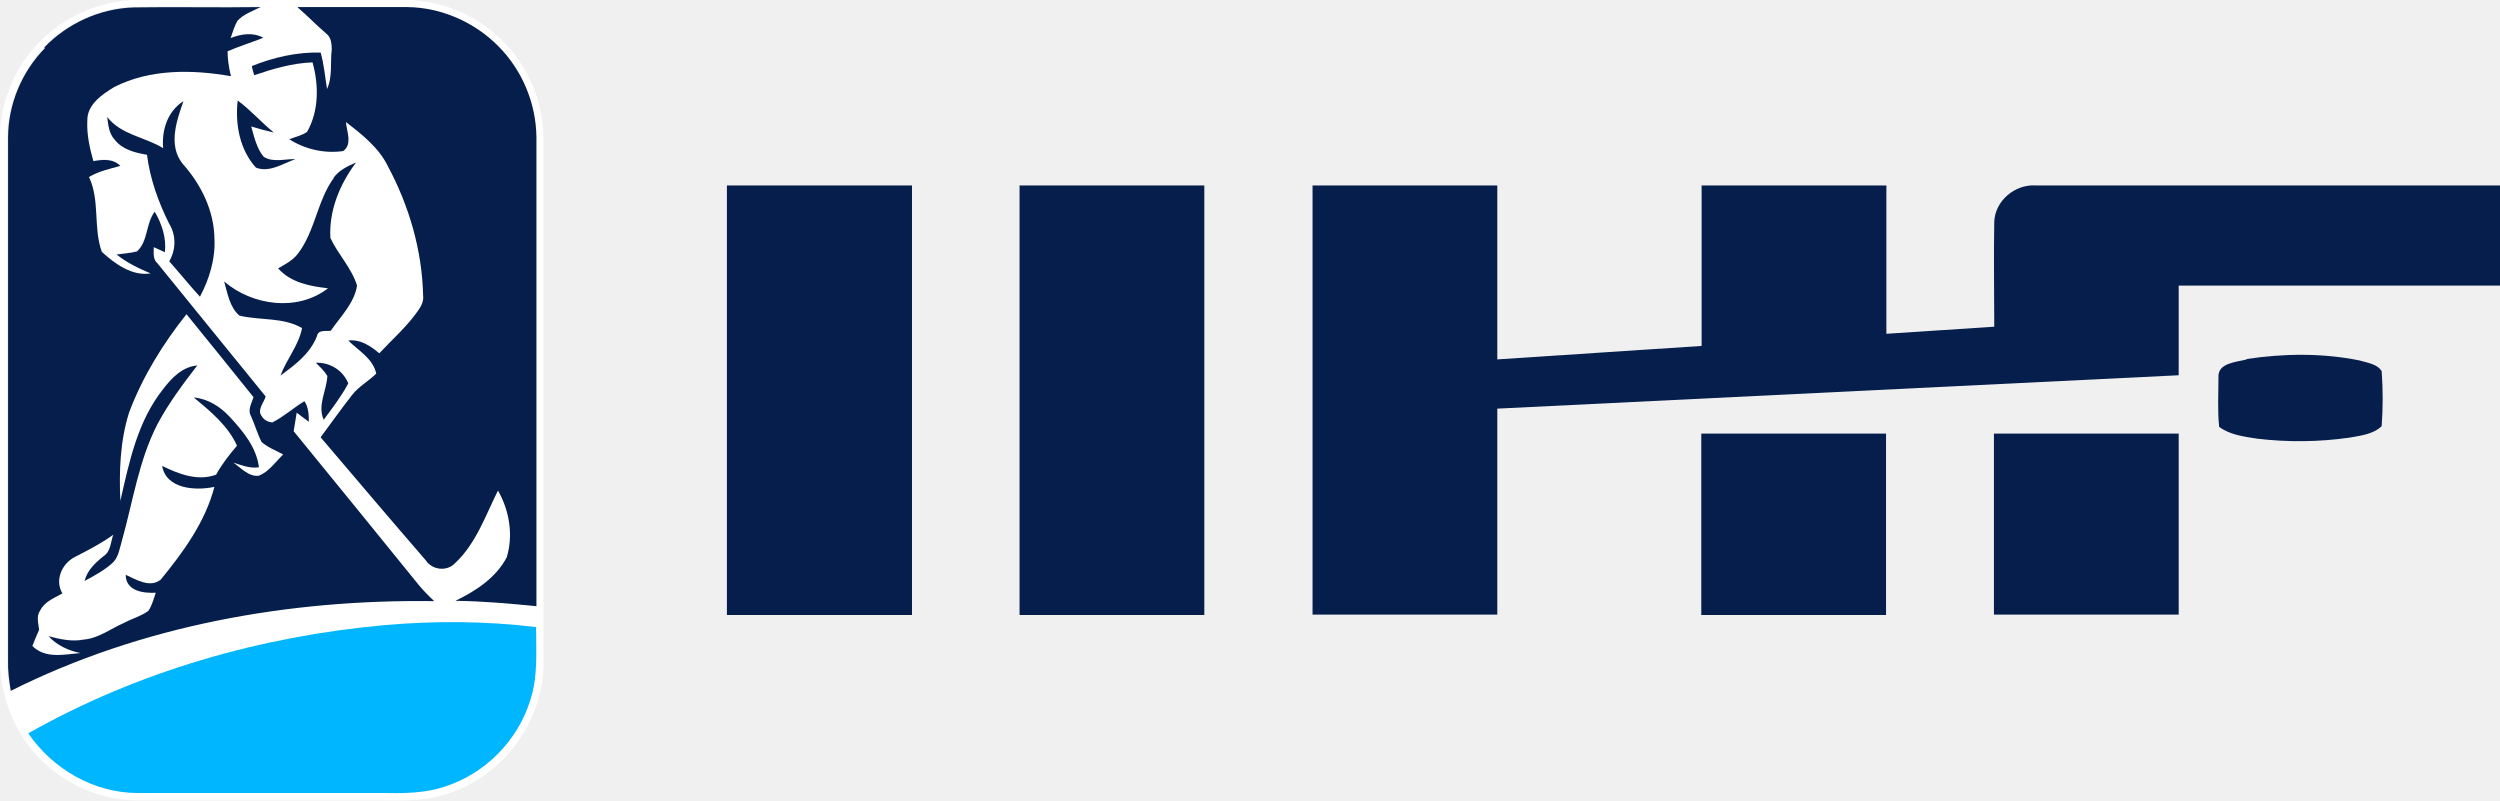
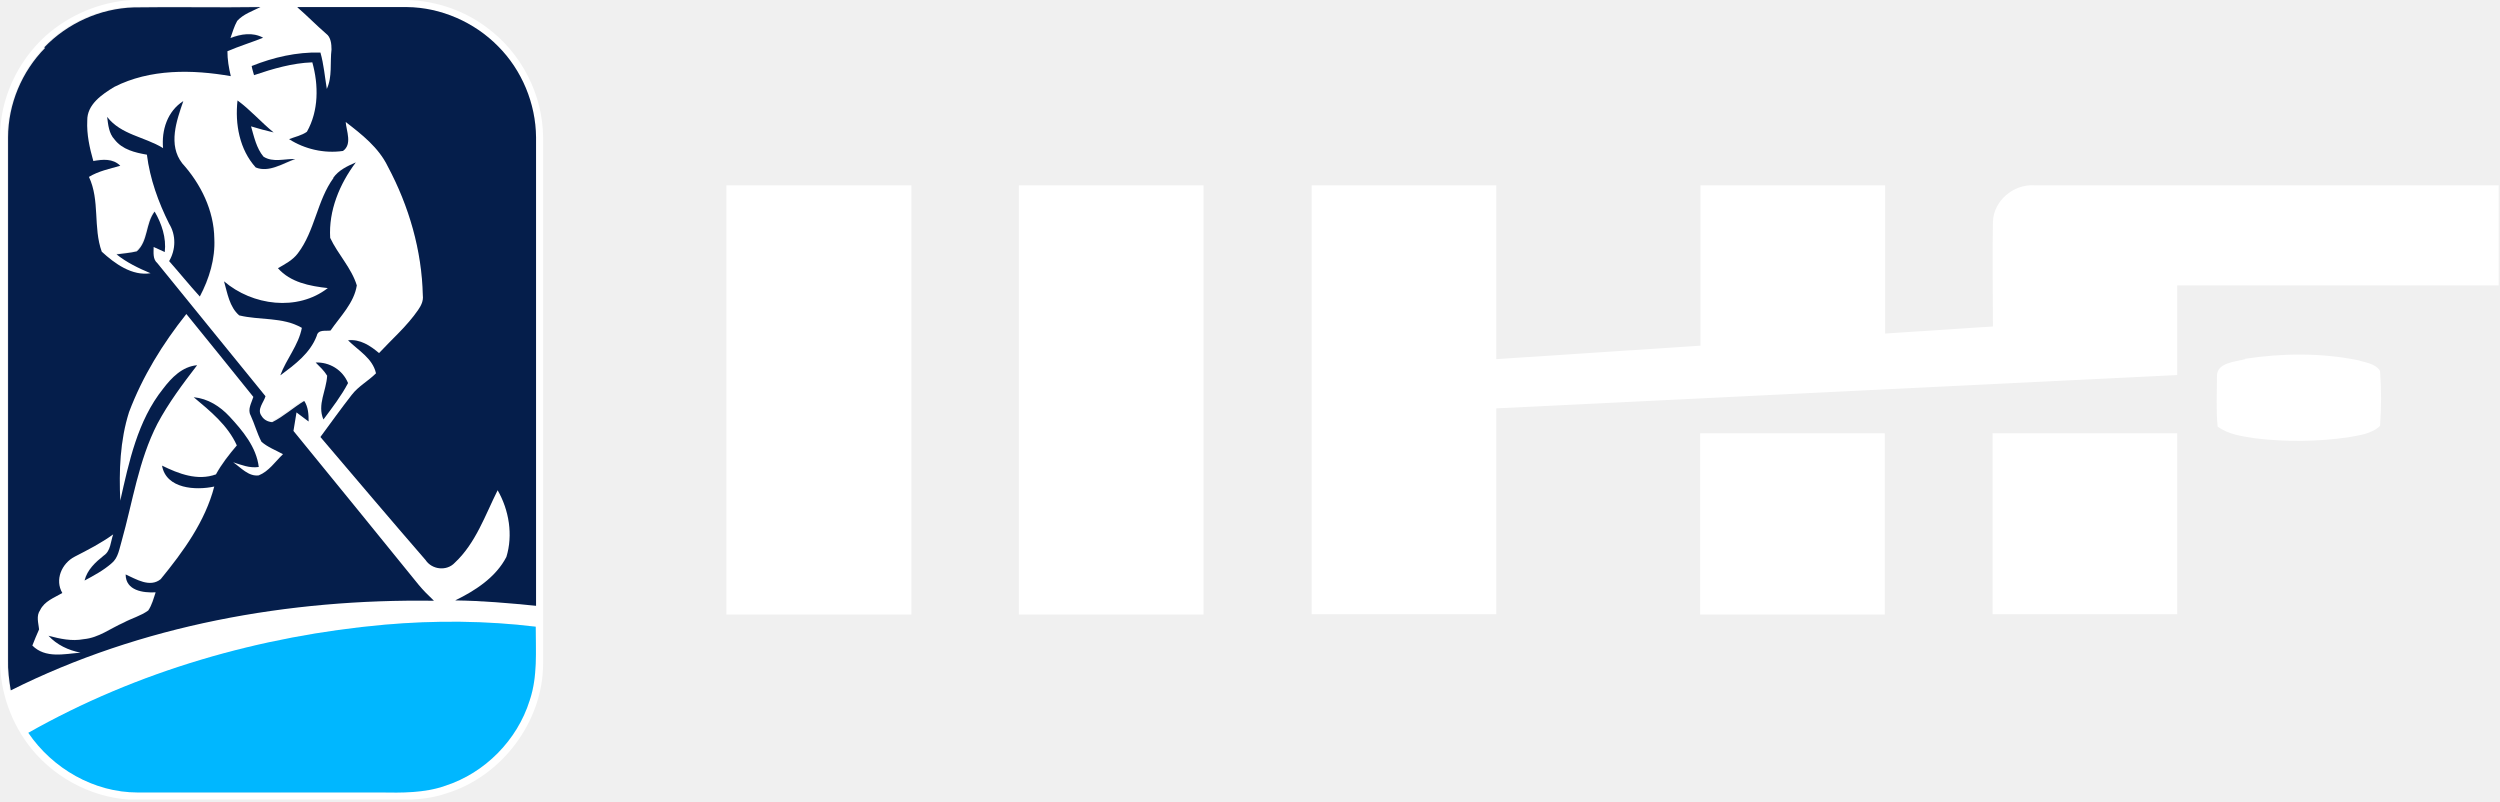
- <svg xmlns="http://www.w3.org/2000/svg" id="uuid-d6f9ee32-b7af-4986-bab7-976ddd1522ea" version="1.1" viewBox="0 0 741.5 237.3">
+ <svg xmlns="http://www.w3.org/2000/svg" width="742" height="238" viewBox="0 0 742 238" fill="none">
+   <g clip-path="url(#clip0_3500_15486)">
+     <path d="M39 0.003C65.6 -0.197 92.2 0.003 118.8 0.003C127.9 -0.197 137.1 2.603 144.4 8.103C154.7 15.603 161.1 28.003 161.2 40.803C161.2 92.803 161.2 144.903 161.2 196.903C161.2 214.203 148.9 230.503 132.4 235.503C125.1 238.003 117.4 237.303 109.8 237.403C86.8 237.403 63.8 237.403 40.8 237.403C28.8 237.403 17 231.603 9.4 222.303C3.3 214.803 0 205.303 0 195.803C0 144.103 0 92.403 0 40.703C0 29.303 5.2 18.203 13.6 10.603C20.6 4.403 29.6 0.603 39 0.003ZM13.1 14.103C6.3 21.103 2.2 30.903 2.1 40.703C2.1 92.403 2.1 144.003 2.1 195.703C2.1 198.703 2.5 201.803 2.9 204.803C41.6 185.403 85.5 177.603 128.5 178.203C126.9 176.603 125.3 175.103 123.9 173.403C111.5 158.203 99.2 143.003 86.8 127.703C87.1 125.903 87.4 124.003 87.7 122.203C88.9 123.103 90.1 124.003 91.3 124.903C91.3 122.803 91.3 120.603 90 118.803C86.7 120.703 83.9 123.403 80.5 125.103C79.2 125.103 77.9 124.403 77.3 123.203C75.9 121.303 78 119.303 78.5 117.403C67.8 104.303 57.2 91.103 46.5 77.903C45.1 76.703 45.4 74.703 45.4 73.103C46.2 73.503 47.9 74.203 48.7 74.603C49.2 70.303 47.8 66.203 45.7 62.603C43 66.103 43.8 71.403 40.4 74.403C38.4 74.903 36.4 75.003 34.4 75.303C37.4 77.703 40.9 79.403 44.5 80.903C39 81.903 33.9 78.103 30 74.503C27.4 67.403 29.5 59.303 26.2 52.303C29.1 50.603 32.4 49.903 35.5 49.003C33.3 46.803 30.3 47.103 27.5 47.603C26.5 43.703 25.5 39.703 25.7 35.603C25.6 30.803 30.1 27.803 33.7 25.603C44.3 20.203 56.8 20.403 68.3 22.403C67.7 20.003 67.3 17.503 67.3 15.003C70.8 13.503 74.4 12.403 77.9 11.003C74.8 9.403 71.3 9.903 68.2 11.103C68.9 9.403 69.4 7.603 70.2 6.003C72.1 4.003 74.8 3.103 77.1 1.903C64.6 2.103 52.1 1.903 39.5 2.003C29.5 2.303 19.8 6.703 12.9 13.903L13.1 14.103ZM88.3 2.103C91.2 4.603 93.9 7.403 96.8 9.903C98.2 11.003 98.4 13.003 98.4 14.603C98 18.503 98.7 22.603 97 26.303C96.4 22.703 96.1 19.103 95.1 15.503C88.1 15.403 81.1 16.903 74.7 19.503C74.9 20.203 75.3 21.503 75.4 22.203C81 20.303 86.7 18.603 92.7 18.403C94.5 25.103 94.6 32.803 91.1 39.003C89.5 40.103 87.5 40.503 85.8 41.203C90.5 44.303 96.3 45.603 101.8 44.703C104.6 42.703 102.8 38.803 102.6 36.103C107.4 39.803 112.4 43.703 115.1 49.303C121.4 61.103 125.2 74.203 125.5 87.603C125.7 89.203 125 90.603 124.1 91.903C120.9 96.703 116.4 100.503 112.5 104.703C109.9 102.503 106.9 100.503 103.3 100.903C106.4 103.803 110.6 106.203 111.6 110.703C109.3 113.003 106.4 114.503 104.4 117.103C101.2 121.203 98.2 125.403 95.1 129.603C105.5 141.803 115.8 154.003 126.3 166.103C128.3 169.003 132.6 169.503 135 166.903C141.2 161.103 143.9 152.803 147.7 145.403C151.1 151.303 152.3 158.703 150.3 165.203C147.1 171.303 141.1 175.303 135.1 178.103C143.1 178.203 151.1 178.903 159.1 179.703V40.803C159.1 30.803 154.9 20.903 147.8 13.803C140.8 6.603 130.9 2.303 120.8 2.203C110 2.203 99.2 2.203 88.3 2.203V2.103ZM48.4 44.003C42.9 40.803 36 40.103 31.9 34.803C32.2 37.103 32.4 39.703 34.1 41.503C36.4 44.403 40.2 45.403 43.7 46.003C44.6 53.203 47.1 60.003 50.3 66.503C52.3 69.903 52.2 74.203 50.3 77.603C53.3 81.103 56.3 84.603 59.4 88.103C62.2 82.803 64.1 76.903 63.7 70.903C63.6 62.503 59.7 54.703 54.2 48.603C49.9 43.203 52.5 35.903 54.5 30.103C49.8 33.103 47.9 38.803 48.5 44.103L48.4 44.003ZM70.6 29.903C69.8 36.903 71.2 44.403 76 49.803C79.9 51.403 84 48.703 87.7 47.303C84.6 47.303 81 48.403 78.3 46.603C76.2 44.003 75.4 40.703 74.6 37.603C76.8 38.203 79 38.803 81.3 39.403C77.6 36.403 74.5 32.803 70.7 30.003L70.6 29.903ZM98.9 52.803C94 59.603 93.4 68.603 88.3 75.203C86.8 77.203 84.5 78.403 82.4 79.603C86.2 83.803 91.9 84.903 97.2 85.503C88.1 92.503 74.8 90.703 66.4 83.503C67.4 87.003 68.1 91.003 70.9 93.603C77 95.103 83.8 94.103 89.5 97.303C88.6 102.503 84.9 106.603 83.1 111.403C87.3 108.203 91.9 104.903 93.9 99.703C94.3 97.603 96.5 98.303 98 98.103C100.9 93.903 105 89.903 105.8 84.703C104.2 79.503 100.1 75.503 97.9 70.603C97.5 62.503 100.7 54.603 105.5 48.203C103 49.203 100.4 50.403 98.8 52.803H98.9ZM93.6 107.603C94.8 108.903 96.1 110.103 97 111.503C96.9 115.903 94 120.103 95.9 124.503C98.5 121.003 101.2 117.503 103.2 113.703C101.7 109.803 97.7 107.403 93.5 107.603H93.6ZM114.2 185.403C77.3 188.803 40.8 199.303 8.4 217.503C15.6 228.103 27.9 235.103 40.8 235.203C64.8 235.303 88.8 235.203 112.8 235.203C119.3 235.203 126 235.303 132.2 233.203C143.9 229.403 153.6 219.703 157.2 207.903C159.6 200.903 159 193.303 159 186.003C144.1 184.203 129.1 184.103 114.2 185.403Z" fill="white" />
+     <path d="M55.3 93.202C61.9 101.402 68.5 109.502 75.1 117.702C74.7 119.502 73.3 121.402 74.3 123.202C75.5 125.802 76.2 128.502 77.5 131.002C79.4 132.602 81.8 133.502 83.9 134.702C81.7 136.902 79.7 139.802 76.7 141.002C73.6 141.402 71.4 138.702 69.1 137.102C71.6 137.902 74 138.902 76.7 138.502C76 132.502 71.9 127.702 68 123.502C65.2 120.502 61.6 118.202 57.4 117.802C62.3 122.002 67.5 126.102 70.2 132.102C67.9 134.802 65.7 137.602 64 140.702C58.5 142.702 52.9 140.502 48 138.102C49.2 145.002 58.1 145.502 63.5 144.302C60.8 154.802 54.4 163.602 47.6 171.802C44.4 174.402 40.3 171.802 37.2 170.402C37.2 175.202 42.4 176.002 46.1 175.702C45.4 177.502 45 179.502 43.9 181.102C41.7 182.802 39 183.402 36.6 184.702C32.7 186.402 29.2 189.202 24.8 189.602C21.3 190.202 17.7 189.502 14.3 188.602C16.8 191.302 20.2 192.902 23.8 193.602C19 194.002 13.3 195.402 9.5 191.502C10.1 189.902 10.8 188.302 11.5 186.702C11.3 184.802 10.6 182.802 11.8 181.002C13.1 178.402 16 177.402 18.4 175.902C16.1 171.902 18.2 167.102 22.1 165.102C26 163.102 30 161.102 33.5 158.502C32.8 160.702 32.8 163.402 30.7 164.802C28.2 166.802 25.8 169.002 25 172.202C27.8 170.802 30.6 169.202 33.1 167.102C35.1 165.502 35.4 162.802 36.1 160.502C39.4 148.802 41.1 136.602 46.7 125.702C50 119.502 54.2 113.802 58.5 108.302C54.1 108.602 50.9 112.002 48.4 115.302C40.9 124.802 38.3 137.002 35.7 148.502C35.3 139.702 35.7 130.702 38.3 122.202C42.2 111.602 48.3 102.002 55.3 93.102V93.202Z" fill="white" />
+     <path d="M13.1 14.102C20 6.902 29.7 2.502 39.7 2.202C52.2 2.002 64.7 2.302 77.3 2.102C74.9 3.302 72.2 4.202 70.4 6.202C69.5 7.802 69 9.602 68.4 11.302C71.5 10.102 75 9.502 78.1 11.202C74.6 12.602 71 13.702 67.5 15.202C67.5 17.702 67.9 20.102 68.5 22.602C57.1 20.602 44.5 20.402 33.9 25.802C30.3 28.002 25.8 31.002 25.9 35.802C25.7 39.902 26.6 43.902 27.7 47.802C30.5 47.302 33.5 47.002 35.7 49.202C32.5 50.102 29.2 50.802 26.4 52.502C29.7 59.502 27.6 67.502 30.2 74.702C34 78.202 39.2 82.002 44.7 81.102C41.1 79.602 37.6 77.902 34.6 75.502C36.6 75.202 38.6 75.102 40.6 74.602C44 71.602 43.2 66.302 45.9 62.802C48 66.402 49.4 70.602 48.9 74.802C48.1 74.402 46.4 73.702 45.6 73.302C45.6 75.002 45.3 76.902 46.7 78.102C57.4 91.202 68 104.402 78.8 117.602C78.3 119.402 76.2 121.502 77.6 123.402C78.3 124.602 79.5 125.202 80.8 125.302C84.2 123.602 87 121.002 90.3 119.002C91.5 120.802 91.6 123.002 91.6 125.102C90.4 124.202 89.2 123.302 88 122.402C87.7 124.202 87.4 126.102 87.1 127.902C99.5 143.102 111.9 158.302 124.2 173.502C125.6 175.202 127.2 176.802 128.8 178.302C85.7 177.702 41.9 185.502 3.2 204.902C2.7 201.902 2.3 198.902 2.4 195.802C2.4 144.102 2.4 92.502 2.4 40.802C2.4 30.902 6.5 21.202 13.4 14.202L13.1 14.102ZM55.3 93.202C48.3 102.002 42.3 111.702 38.3 122.302C35.6 130.802 35.3 139.802 35.7 148.602C38.3 137.102 40.8 124.902 48.4 115.402C50.9 112.102 54.1 108.802 58.5 108.402C54.2 114.002 50 119.602 46.7 125.802C41.1 136.702 39.4 148.902 36.1 160.602C35.4 162.902 35.1 165.602 33.1 167.202C30.7 169.302 27.9 170.802 25.1 172.302C25.9 169.102 28.3 166.902 30.8 164.902C32.9 163.502 32.8 160.802 33.6 158.602C30 161.202 26.1 163.202 22.2 165.202C18.3 167.202 16.2 172.102 18.5 176.002C16.1 177.402 13.2 178.402 11.9 181.102C10.7 182.802 11.4 184.902 11.6 186.802C10.9 188.402 10.2 190.002 9.6 191.602C13.5 195.502 19.1 194.102 23.9 193.702C20.3 193.002 16.9 191.402 14.4 188.702C17.8 189.602 21.3 190.402 24.9 189.702C29.3 189.302 32.8 186.502 36.7 184.802C39.1 183.502 41.8 182.802 44 181.202C45.1 179.602 45.6 177.602 46.2 175.802C42.5 176.002 37.3 175.302 37.3 170.502C40.4 171.902 44.5 174.502 47.7 171.902C54.4 163.702 60.9 154.802 63.6 144.402C58.1 145.602 49.3 145.102 48.1 138.202C53 140.602 58.6 142.802 64.1 140.802C65.8 137.702 68 134.902 70.3 132.202C67.6 126.202 62.4 122.002 57.5 117.902C61.7 118.302 65.3 120.602 68.1 123.602C72 127.802 76.1 132.702 76.8 138.602C74.1 139.002 71.7 138.002 69.2 137.202C71.5 138.802 73.8 141.502 76.8 141.102C79.8 139.902 81.7 137.002 84 134.802C81.8 133.602 79.4 132.702 77.6 131.102C76.3 128.602 75.6 125.902 74.4 123.302C73.4 121.502 74.7 119.502 75.2 117.802C68.6 109.602 62 101.402 55.4 93.302L55.3 93.202Z" fill="#051E4B" />
+     <path d="M88.299 2.102C99.099 2.102 109.899 2.102 120.799 2.102C130.899 2.202 140.799 6.602 147.799 13.702C154.899 20.802 158.999 30.702 159.099 40.702V179.802C151.099 179.002 143.099 178.302 135.099 178.202C141.099 175.302 147.199 171.302 150.299 165.302C152.299 158.802 151.099 151.402 147.699 145.502C143.999 152.902 141.199 161.202 134.999 167.002C132.599 169.602 128.199 169.102 126.299 166.202C115.799 154.102 105.499 141.902 95.099 129.702C98.199 125.502 101.199 121.302 104.399 117.202C106.399 114.602 109.299 113.102 111.599 110.802C110.599 106.302 106.299 104.002 103.299 101.002C106.899 100.602 109.899 102.602 112.499 104.802C116.399 100.602 120.799 96.802 124.099 92.002C124.999 90.702 125.699 89.302 125.499 87.702C125.199 74.302 121.399 61.202 115.099 49.402C112.399 43.802 107.399 39.902 102.599 36.202C102.799 38.902 104.599 42.802 101.799 44.802C96.299 45.602 90.499 44.302 85.799 41.302C87.599 40.602 89.599 40.202 91.099 39.102C94.599 32.902 94.599 25.302 92.699 18.502C86.799 18.702 80.999 20.402 75.399 22.302C75.199 21.602 74.799 20.302 74.699 19.602C81.199 17.002 88.099 15.402 95.099 15.602C96.099 19.102 96.399 22.802 96.999 26.402C98.699 22.702 97.899 18.602 98.399 14.702C98.399 13.102 98.199 11.002 96.799 10.002C93.899 7.502 91.199 4.702 88.299 2.202V2.102Z" fill="#051E4B" />
+     <path d="M48.401 44C47.901 38.6 49.701 33 54.401 30C52.401 35.8 49.801 43 54.101 48.5C59.601 54.6 63.501 62.5 63.601 70.8C63.901 76.8 62.101 82.7 59.301 88C56.201 84.6 53.301 81 50.201 77.5C52.201 74.1 52.301 69.8 50.201 66.4C47.001 60 44.501 53.1 43.601 45.9C40.101 45.3 36.301 44.4 34.001 41.4C32.301 39.6 32.101 37 31.801 34.7C35.901 40 42.901 40.6 48.301 43.9L48.401 44Z" fill="#051E4B" />
+     <path d="M70.6 29.897C74.4 32.697 77.501 36.297 81.201 39.297C79.001 38.797 76.8 38.197 74.501 37.497C75.4 40.597 76.1 43.997 78.201 46.497C81.001 48.297 84.501 47.097 87.6 47.197C83.9 48.497 79.8 51.297 75.9 49.697C71.1 44.397 69.701 36.797 70.501 29.797L70.6 29.897Z" fill="#051E4B" />
+     <path d="M98.9 52.803C100.5 50.503 103.1 49.303 105.6 48.203C100.8 54.603 97.5 62.503 98 70.603C100.3 75.503 104.3 79.503 105.9 84.703C105.1 89.903 101 93.903 98.1 98.103C96.6 98.303 94.4 97.703 94 99.703C92 104.903 87.5 108.203 83.2 111.403C85 106.503 88.6 102.503 89.6 97.303C83.9 94.003 77.1 95.103 71 93.603C68.1 91.103 67.5 87.003 66.5 83.503C74.9 90.703 88.3 92.503 97.3 85.503C91.9 84.903 86.2 83.803 82.5 79.603C84.6 78.403 86.9 77.203 88.4 75.203C93.5 68.503 94.1 59.503 99 52.803H98.9Z" fill="#051E4B" />
+     <path d="M215.6 55H270.5V182.4C252.2 182.4 233.9 182.4 215.6 182.4C215.6 139.9 215.6 97.5 215.6 55Z" fill="white" />
+     <path d="M302.5 55C320.7 55 339 55 357.2 55C357.2 97.5 357.2 139.9 357.2 182.4C338.9 182.4 320.7 182.4 302.4 182.4V55H302.5Z" fill="white" />
+     <path d="M389.301 54.999C407.501 54.999 425.801 54.999 444.101 54.999C444.101 72.199 444.101 89.399 444.101 106.599C464.301 105.299 484.501 103.899 504.701 102.599C504.701 86.699 504.701 70.899 504.701 54.999H559.501C559.501 69.699 559.501 84.299 559.501 98.999C570.201 98.299 580.801 97.599 591.501 96.899C591.501 86.499 591.301 76.199 591.501 65.799C591.701 59.599 597.601 54.599 603.801 54.999C649.701 54.999 695.601 54.999 741.601 54.999C741.601 64.899 741.601 74.799 741.601 84.699C709.801 84.699 678.001 84.699 646.201 84.699C646.201 93.599 646.201 102.399 646.201 111.299C578.801 114.599 511.401 117.899 444.101 121.199C444.101 141.599 444.101 161.899 444.101 182.299C425.801 182.299 407.601 182.299 389.301 182.299V54.999Z" fill="white" />
+     <path d="M666.299 106.499C677.399 104.799 688.799 104.699 699.799 106.899C701.999 107.599 705.099 107.899 706.399 110.099C706.799 115.499 706.799 120.999 706.399 126.399C703.899 128.799 700.199 129.199 696.899 129.799C687.799 131.099 678.499 131.199 669.399 130.099C665.599 129.499 661.399 128.999 658.199 126.599C657.699 121.699 657.999 116.699 657.999 111.799C657.799 107.599 663.399 107.399 666.399 106.599L666.299 106.499Z" fill="white" />
+     <path d="M93.6 107.598C97.8 107.398 101.7 109.798 103.3 113.698C101.3 117.498 98.6 120.998 96 124.498C94.1 120.098 96.9 115.898 97.1 111.498C96.2 109.998 94.9 108.798 93.7 107.598H93.6Z" fill="#051E4B" />
+     <path d="M504.6 128.602C522.8 128.602 541.1 128.602 559.4 128.602C559.4 146.502 559.4 164.402 559.4 182.402C541.2 182.402 522.9 182.402 504.6 182.402C504.6 164.502 504.6 146.602 504.6 128.602Z" fill="white" />
+     <path d="M591.4 128.602C609.6 128.602 627.9 128.602 646.2 128.602C646.2 146.502 646.2 164.402 646.2 182.302C628 182.302 609.7 182.302 591.4 182.302C591.4 164.402 591.4 146.502 591.4 128.602Z" fill="white" />
+     <path d="M114.2 185.401C129.1 184.101 144.2 184.201 159 186.001C159 193.301 159.6 200.801 157.2 207.901C153.5 219.701 143.9 229.401 132.2 233.201C126 235.401 119.3 235.301 112.8 235.201C88.8 235.201 64.8 235.201 40.8 235.201C27.9 235.201 15.6 228.101 8.4 217.501C40.7 199.201 77.3 188.701 114.2 185.401Z" fill="#00B7FF" />
+   </g>
  <defs>
-     <style>
-       .st0 {
-         fill: #fff;
-       }
- 
-       .st1 {
-         fill: #051e4b;
-       }
- 
-       .st2 {
-         fill: #00b7ff;
-       }
-     </style>
+     <clipPath id="clip0_3500_15486">
+       <rect width="741.5" height="237.3" fill="white" />
+     </clipPath>
  </defs>
-   <path class="st0" d="M39,0c26.6-.2,53.2,0,79.8,0,9.1-.2,18.3,2.6,25.6,8.1,10.3,7.5,16.7,19.9,16.8,32.7,0,52,0,104.1,0,156.1,0,17.3-12.3,33.6-28.8,38.6-7.3,2.5-15,1.8-22.6,1.9-23,0-46,0-69,0-12,0-23.8-5.8-31.4-15.1C3.3,214.8,0,205.3,0,195.8c0-51.7,0-103.4,0-155.1,0-11.4,5.2-22.5,13.6-30.1C20.6,4.4,29.6.6,39,0ZM13.1,14.1C6.3,21.1,2.2,30.9,2.1,40.7c0,51.7,0,103.3,0,155,0,3,.4,6.1.8,9.1,38.7-19.4,82.6-27.2,125.6-26.6-1.6-1.6-3.2-3.1-4.6-4.8-12.4-15.2-24.7-30.4-37.1-45.7.3-1.8.6-3.7.9-5.5,1.2.9,2.4,1.8,3.6,2.7,0-2.1,0-4.3-1.3-6.1-3.3,1.9-6.1,4.6-9.5,6.3-1.3,0-2.6-.7-3.2-1.9-1.4-1.9.7-3.9,1.2-5.8-10.7-13.1-21.3-26.3-32-39.5-1.4-1.2-1.1-3.2-1.1-4.8.8.4,2.5,1.1,3.3,1.5.5-4.3-.9-8.4-3-12-2.7,3.5-1.9,8.8-5.3,11.8-2,.5-4,.6-6,.9,3,2.4,6.5,4.1,10.1,5.6-5.5,1-10.6-2.8-14.5-6.4-2.6-7.1-.5-15.2-3.8-22.2,2.9-1.7,6.2-2.4,9.3-3.3-2.2-2.2-5.2-1.9-8-1.4-1-3.9-2-7.9-1.8-12-.1-4.8,4.4-7.8,8-10,10.6-5.4,23.1-5.2,34.6-3.2-.6-2.4-1-4.9-1-7.4,3.5-1.5,7.1-2.6,10.6-4-3.1-1.6-6.6-1.1-9.7.1.7-1.7,1.2-3.5,2-5.1,1.9-2,4.6-2.9,6.9-4.1-12.5.2-25,0-37.6.1-10,.3-19.7,4.7-26.6,11.9ZM88.3,2.1c2.9,2.5,5.6,5.3,8.5,7.8,1.4,1.1,1.6,3.1,1.6,4.7-.4,3.9.3,8-1.4,11.7-.6-3.6-.9-7.2-1.9-10.8-7-.1-14,1.4-20.4,4,.2.7.6,2,.7,2.7,5.6-1.9,11.3-3.6,17.3-3.8,1.8,6.7,1.9,14.4-1.6,20.6-1.6,1.1-3.6,1.5-5.3,2.2,4.7,3.1,10.5,4.4,16,3.5,2.8-2,1-5.9.8-8.6,4.8,3.7,9.8,7.6,12.5,13.2,6.3,11.8,10.1,24.9,10.4,38.3.2,1.6-.5,3-1.4,4.3-3.2,4.8-7.7,8.6-11.6,12.8-2.6-2.2-5.6-4.2-9.2-3.8,3.1,2.9,7.3,5.3,8.3,9.8-2.3,2.3-5.2,3.8-7.2,6.4-3.2,4.1-6.2,8.3-9.3,12.5,10.4,12.2,20.7,24.4,31.2,36.5,2,2.9,6.3,3.4,8.7.8,6.2-5.8,8.9-14.1,12.7-21.5,3.4,5.9,4.6,13.3,2.6,19.8-3.2,6.1-9.2,10.1-15.2,12.9,8,.1,16,.8,24,1.6V40.8c0-10-4.2-19.9-11.3-27-7-7.2-16.9-11.5-27-11.6-10.8,0-21.6,0-32.5,0h0ZM48.4,44c-5.5-3.2-12.4-3.9-16.5-9.2.3,2.3.5,4.9,2.2,6.7,2.3,2.9,6.1,3.9,9.6,4.5.9,7.2,3.4,14,6.6,20.5,2,3.4,1.9,7.7,0,11.1,3,3.5,6,7,9.1,10.5,2.8-5.3,4.7-11.2,4.3-17.2-.1-8.4-4-16.2-9.5-22.3-4.3-5.4-1.7-12.7.3-18.5-4.7,3-6.6,8.7-6,14ZM70.6,29.9c-.8,7,.6,14.5,5.4,19.9,3.9,1.6,8-1.1,11.7-2.5-3.1,0-6.7,1.1-9.4-.7-2.1-2.6-2.9-5.9-3.7-9,2.2.6,4.4,1.2,6.7,1.8-3.7-3-6.8-6.6-10.6-9.4ZM98.9,52.8c-4.9,6.8-5.5,15.8-10.6,22.4-1.5,2-3.8,3.2-5.9,4.4,3.8,4.2,9.5,5.3,14.8,5.9-9.1,7-22.4,5.2-30.8-2,1,3.5,1.7,7.5,4.5,10.1,6.1,1.5,12.9.5,18.6,3.7-.9,5.2-4.6,9.3-6.4,14.1,4.2-3.2,8.8-6.5,10.8-11.7.4-2.1,2.6-1.4,4.1-1.6,2.9-4.2,7-8.2,7.8-13.4-1.6-5.2-5.7-9.2-7.9-14.1-.4-8.1,2.8-16,7.6-22.4-2.5,1-5.1,2.2-6.7,4.6ZM93.6,107.6c1.2,1.3,2.5,2.5,3.4,3.9-.1,4.4-3,8.6-1.1,13,2.6-3.5,5.3-7,7.3-10.8-1.5-3.9-5.5-6.3-9.7-6.1ZM114.2,185.4c-36.9,3.4-73.4,13.9-105.8,32.1,7.2,10.6,19.5,17.6,32.4,17.7,24,.1,48,0,72,0,6.5,0,13.2.1,19.4-2,11.7-3.8,21.4-13.5,25-25.3,2.4-7,1.8-14.6,1.8-21.9-14.9-1.8-29.9-1.9-44.8-.6h0Z" />
-   <path class="st0" d="M55.3,93.2c6.6,8.2,13.2,16.3,19.8,24.5-.4,1.8-1.8,3.7-.8,5.5,1.2,2.6,1.9,5.3,3.2,7.8,1.9,1.6,4.3,2.5,6.4,3.7-2.2,2.2-4.2,5.1-7.2,6.3-3.1.4-5.3-2.3-7.6-3.9,2.5.8,4.9,1.8,7.6,1.4-.7-6-4.8-10.8-8.7-15-2.8-3-6.4-5.3-10.6-5.7,4.9,4.2,10.1,8.3,12.8,14.3-2.3,2.7-4.5,5.5-6.2,8.6-5.5,2-11.1-.2-16-2.6,1.2,6.9,10.1,7.4,15.5,6.2-2.7,10.5-9.1,19.3-15.9,27.5-3.2,2.6-7.3,0-10.4-1.4,0,4.8,5.2,5.6,8.9,5.3-.7,1.8-1.1,3.8-2.2,5.4-2.2,1.7-4.9,2.3-7.3,3.6-3.9,1.7-7.4,4.5-11.8,4.9-3.5.6-7.1-.1-10.5-1,2.5,2.7,5.9,4.3,9.5,5-4.8.4-10.5,1.8-14.3-2.1.6-1.6,1.3-3.2,2-4.8-.2-1.9-.9-3.9.3-5.7,1.3-2.6,4.2-3.6,6.6-5.1-2.3-4-.2-8.8,3.7-10.8,3.9-2,7.9-4,11.4-6.6-.7,2.2-.7,4.9-2.8,6.3-2.5,2-4.9,4.2-5.7,7.4,2.8-1.4,5.6-3,8.1-5.1,2-1.6,2.3-4.3,3-6.6,3.3-11.7,5-23.9,10.6-34.8,3.3-6.2,7.5-11.9,11.8-17.4-4.4.3-7.6,3.7-10.1,7-7.5,9.5-10.1,21.7-12.7,33.2-.4-8.8,0-17.8,2.6-26.3,3.9-10.6,10-20.2,17-29.1Z" />
-   <path class="st1" d="M13.1,14.1C20,6.9,29.7,2.5,39.7,2.2c12.5-.2,25,.1,37.6-.1-2.4,1.2-5.1,2.1-6.9,4.1-.9,1.6-1.4,3.4-2,5.1,3.1-1.2,6.6-1.8,9.7-.1-3.5,1.4-7.1,2.5-10.6,4,0,2.5.4,4.9,1,7.4-11.4-2-24-2.2-34.6,3.2-3.6,2.2-8.1,5.2-8,10-.2,4.1.7,8.1,1.8,12,2.8-.5,5.8-.8,8,1.4-3.2.9-6.5,1.6-9.3,3.3,3.3,7,1.2,15,3.8,22.2,3.8,3.5,9,7.3,14.5,6.4-3.6-1.5-7.1-3.2-10.1-5.6,2-.3,4-.4,6-.9,3.4-3,2.6-8.3,5.3-11.8,2.1,3.6,3.5,7.8,3,12-.8-.4-2.5-1.1-3.3-1.5,0,1.7-.3,3.6,1.1,4.8,10.7,13.1,21.3,26.3,32.1,39.5-.5,1.8-2.6,3.9-1.2,5.8.7,1.2,1.9,1.8,3.2,1.9,3.4-1.7,6.2-4.3,9.5-6.3,1.2,1.8,1.3,4,1.3,6.1-1.2-.9-2.4-1.8-3.6-2.7-.3,1.8-.6,3.7-.9,5.5,12.4,15.2,24.8,30.4,37.1,45.6,1.4,1.7,3,3.3,4.6,4.8-43.1-.6-86.9,7.2-125.6,26.6-.5-3-.9-6-.8-9.1,0-51.7,0-103.3,0-155,0-9.9,4.1-19.6,11-26.6h0ZM55.3,93.2c-7,8.8-13,18.5-17,29.1-2.7,8.5-3,17.5-2.6,26.3,2.6-11.5,5.1-23.7,12.7-33.2,2.5-3.3,5.7-6.6,10.1-7-4.3,5.6-8.5,11.2-11.8,17.4-5.6,10.9-7.3,23.1-10.6,34.8-.7,2.3-1,5-3,6.6-2.4,2.1-5.2,3.6-8,5.1.8-3.2,3.2-5.4,5.7-7.4,2.1-1.4,2-4.1,2.8-6.3-3.6,2.6-7.5,4.6-11.4,6.6-3.9,2-6,6.9-3.7,10.8-2.4,1.4-5.3,2.4-6.6,5.1-1.2,1.7-.5,3.8-.3,5.7-.7,1.6-1.4,3.2-2,4.8,3.9,3.9,9.5,2.5,14.3,2.1-3.6-.7-7-2.3-9.5-5,3.4.9,6.9,1.7,10.5,1,4.4-.4,7.9-3.2,11.8-4.9,2.4-1.3,5.1-2,7.3-3.6,1.1-1.6,1.6-3.6,2.2-5.4-3.7.2-8.9-.5-8.9-5.3,3.1,1.4,7.2,4,10.4,1.4,6.7-8.2,13.2-17.1,15.9-27.5-5.5,1.2-14.3.7-15.5-6.2,4.9,2.4,10.5,4.6,16,2.6,1.7-3.1,3.9-5.9,6.2-8.6-2.7-6-7.9-10.2-12.8-14.3,4.2.4,7.8,2.7,10.6,5.7,3.9,4.2,8,9.1,8.7,15-2.7.4-5.1-.6-7.6-1.4,2.3,1.6,4.6,4.3,7.6,3.9,3-1.2,4.9-4.1,7.2-6.3-2.2-1.2-4.6-2.1-6.4-3.7-1.3-2.5-2-5.2-3.2-7.8-1-1.8.3-3.8.8-5.5-6.6-8.2-13.2-16.4-19.8-24.5h0Z" />
-   <path class="st1" d="M88.3,2.1c10.8,0,21.6,0,32.5,0,10.1.1,20,4.5,27,11.6,7.1,7.1,11.2,17,11.3,27v139.1c-8-.8-16-1.5-24-1.6,6-2.9,12.1-6.9,15.2-12.9,2-6.5.8-13.9-2.6-19.8-3.7,7.4-6.5,15.7-12.7,21.5-2.4,2.6-6.8,2.1-8.7-.8-10.5-12.1-20.8-24.3-31.2-36.5,3.1-4.2,6.1-8.4,9.3-12.5,2-2.6,4.9-4.1,7.2-6.4-1-4.5-5.3-6.8-8.3-9.8,3.6-.4,6.6,1.6,9.2,3.8,3.9-4.2,8.3-8,11.6-12.8.9-1.3,1.6-2.7,1.4-4.3-.3-13.4-4.1-26.5-10.4-38.3-2.7-5.6-7.7-9.5-12.5-13.2.2,2.7,2,6.6-.8,8.6-5.5.8-11.3-.5-16-3.5,1.8-.7,3.8-1.1,5.3-2.2,3.5-6.2,3.5-13.8,1.6-20.6-5.9.2-11.7,1.9-17.3,3.8-.2-.7-.6-2-.7-2.7,6.5-2.6,13.4-4.2,20.4-4,1,3.5,1.3,7.2,1.9,10.8,1.7-3.7.9-7.8,1.4-11.7,0-1.6-.2-3.7-1.6-4.7-2.9-2.5-5.6-5.3-8.5-7.8Z" />
-   <path class="st1" d="M48.4,44c-.5-5.4,1.3-11,6-14-2,5.8-4.6,13-.3,18.5,5.5,6.1,9.4,14,9.5,22.3.3,6-1.5,11.9-4.3,17.2-3.1-3.4-6-7-9.1-10.5,2-3.4,2.1-7.7,0-11.1-3.2-6.4-5.7-13.3-6.6-20.5-3.5-.6-7.3-1.5-9.6-4.5-1.7-1.8-1.9-4.4-2.2-6.7,4.1,5.3,11.1,5.9,16.5,9.2Z" />
-   <path class="st1" d="M70.6,29.9c3.8,2.8,6.9,6.4,10.6,9.4-2.2-.5-4.4-1.1-6.7-1.8.9,3.1,1.6,6.5,3.7,9,2.8,1.8,6.3.6,9.4.7-3.7,1.3-7.8,4.1-11.7,2.5-4.8-5.3-6.2-12.9-5.4-19.9Z" />
-   <path class="st1" d="M98.9,52.8c1.6-2.3,4.2-3.5,6.7-4.6-4.8,6.4-8.1,14.3-7.6,22.4,2.3,4.9,6.3,8.9,7.9,14.1-.8,5.2-4.9,9.2-7.8,13.4-1.5.2-3.7-.4-4.1,1.6-2,5.2-6.5,8.5-10.8,11.7,1.8-4.9,5.4-8.9,6.4-14.1-5.7-3.3-12.5-2.2-18.6-3.7-2.9-2.5-3.5-6.6-4.5-10.1,8.4,7.2,21.8,9,30.8,2-5.4-.6-11.1-1.7-14.8-5.9,2.1-1.2,4.4-2.4,5.9-4.4,5.1-6.7,5.7-15.7,10.6-22.4Z" />
-   <path class="st1" d="M215.6,55h54.9v127.4c-18.3,0-36.6,0-54.9,0,0-42.5,0-84.9,0-127.4h0Z" />
-   <path class="st1" d="M302.5,55c18.2,0,36.5,0,54.7,0,0,42.5,0,84.9,0,127.4-18.3,0-36.5,0-54.8,0V55h0Z" />
-   <path class="st1" d="M389.3,55c18.2,0,36.5,0,54.8,0,0,17.2,0,34.4,0,51.6,20.2-1.3,40.4-2.7,60.6-4,0-15.9,0-31.7,0-47.6h54.8c0,14.7,0,29.3,0,44,10.7-.7,21.3-1.4,32-2.1,0-10.4-.2-20.7,0-31.1.2-6.2,6.1-11.2,12.3-10.8,45.9,0,91.8,0,137.8,0,0,9.9,0,19.8,0,29.7-31.8,0-63.6,0-95.4,0,0,8.9,0,17.7,0,26.6-67.4,3.3-134.8,6.6-202.1,9.9,0,20.4,0,40.7,0,61.1-18.3,0-36.5,0-54.8,0V55h0Z" />
-   <path class="st1" d="M666.3,106.5c11.1-1.7,22.5-1.8,33.5.4,2.2.7,5.3,1,6.6,3.2.4,5.4.4,10.9,0,16.3-2.5,2.4-6.2,2.8-9.5,3.4-9.1,1.3-18.4,1.4-27.5.3-3.8-.6-8-1.1-11.2-3.5-.5-4.9-.2-9.9-.2-14.8-.2-4.2,5.4-4.4,8.4-5.2Z" />
-   <path class="st1" d="M93.6,107.6c4.2-.2,8.1,2.2,9.7,6.1-2,3.8-4.7,7.3-7.3,10.8-1.9-4.4.9-8.6,1.1-13-.9-1.5-2.2-2.7-3.4-3.9Z" />
-   <path class="st1" d="M504.6,128.6c18.2,0,36.5,0,54.8,0,0,17.9,0,35.8,0,53.8-18.2,0-36.5,0-54.8,0,0-17.9,0-35.8,0-53.8Z" />
-   <path class="st1" d="M591.4,128.6c18.2,0,36.5,0,54.8,0,0,17.9,0,35.8,0,53.7-18.2,0-36.5,0-54.8,0,0-17.9,0-35.8,0-53.7Z" />
-   <path class="st2" d="M114.2,185.4c14.9-1.3,30-1.2,44.8.6,0,7.3.6,14.8-1.8,21.9-3.7,11.8-13.3,21.5-25,25.3-6.2,2.2-12.9,2.1-19.4,2-24,0-48,0-72,0-12.9,0-25.2-7.1-32.4-17.7,32.3-18.3,68.9-28.8,105.8-32.1h0Z" />
</svg>
